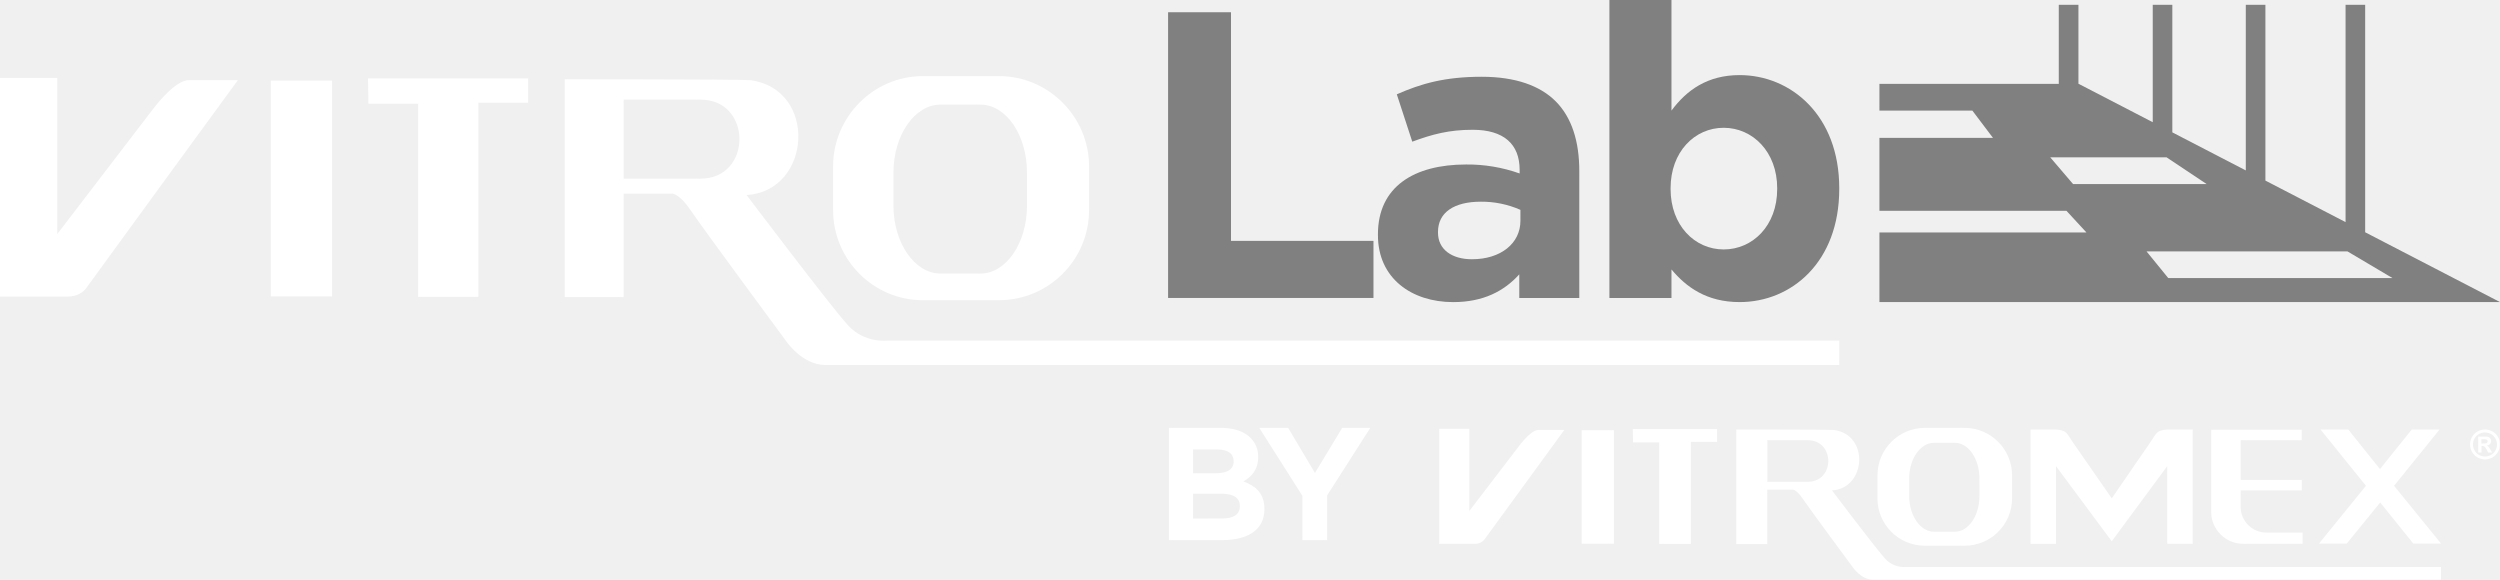
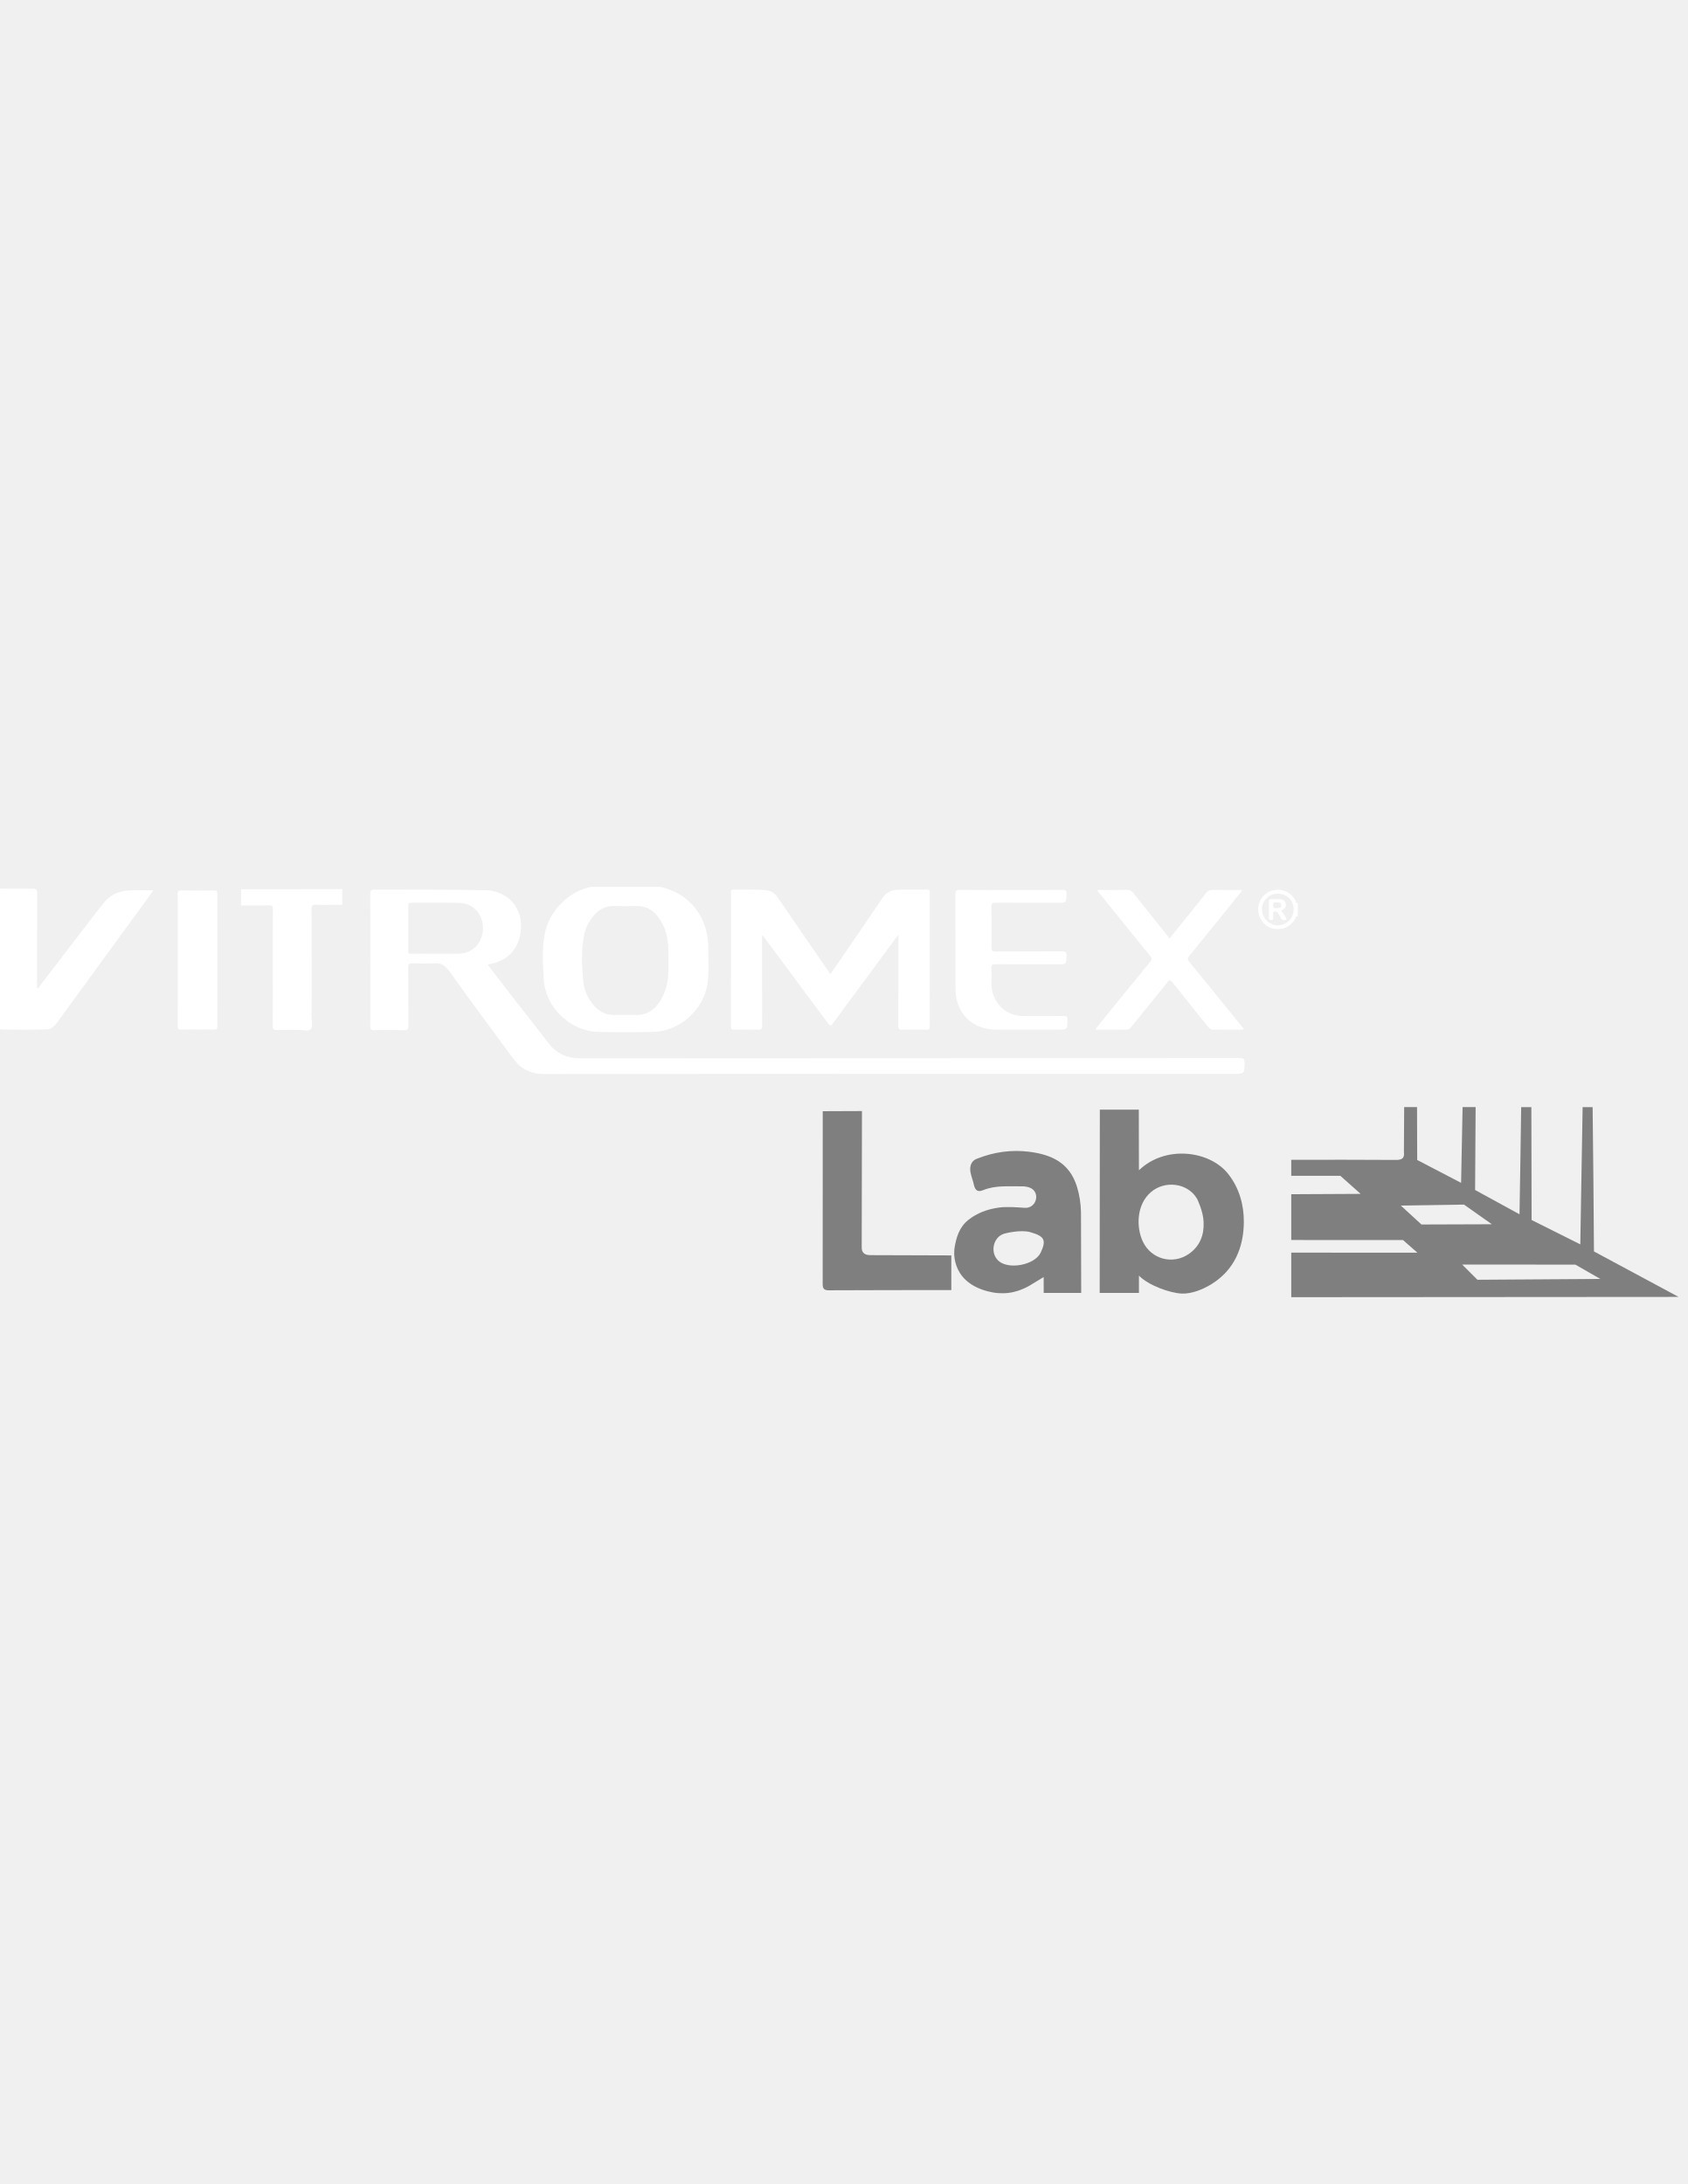
- <svg xmlns="http://www.w3.org/2000/svg" viewBox="0 0 2101.97 487.49">
-   <defs>
-     <style>.cls-1{fill:#fff;}.cls-2{fill:gray;}</style>
-   </defs>
-   <g id="Capa_2" data-name="Capa 2">
-     <g id="Capa_1-2" data-name="Capa 1">
-       <path class="cls-1" d="M0,249.38V65.54H48.13V196.82L127.58,93.08s18.7-25.68,31-25.68H200S74.92,238.62,72.72,241.91s-7.42,7.47-15.66,7.47Z" />
-       <rect class="cls-1" x="227.71" y="67.75" width="51.49" height="181.44" />
-       <polygon class="cls-1" points="309.4 65.92 309.78 87.2 351.56 87.2 351.56 249.58 402.25 249.58 402.25 86.4 444.06 86.4 444.06 65.92 309.4 65.92" />
-       <path class="cls-1" d="M474.81,66.65V249.78h49.57V162.85h41.09s5.91,0,15.64,14.53,79.81,109.33,79.81,109.33,13.41,20.17,33.18,20.17h852.32V286.39H745.56s-18.61,2.21-32.4-12.71C699,258.34,627.74,164,627.74,164c54.79-3.37,60.07-89.15,3-96.61-9.68-.74-155.92-.74-155.92-.74m49.57,17.12H589c43.62,0,43.62,66.43,0,66.43H524.38Z" />
-       <path class="cls-1" d="M839.94,64H775.82c-41.42,0-75.36,34.32-75.36,75.78v36.91c0,41.76,33.94,75.71,75.36,75.71h64.12a75.78,75.78,0,0,0,75.73-75.71V139.78c0-41.46-33.94-75.78-75.73-75.78m23.54,109c0,31.31-17.52,57-39.12,57H790.71c-21.62,0-39.5-25.73-39.5-57V145c0-31.35,17.88-57.05,39.5-57.05h33.65c21.6,0,39.12,25.7,39.12,57.05Z" />
-       <path class="cls-2" d="M982.12,10.3H1035V202.52h119.8v48H982.12Z" />
-       <path class="cls-2" d="M1158.55,197.71V197c0-40.16,30.55-58.7,74.14-58.7a130.72,130.72,0,0,1,45,7.55v-3.09c0-21.62-13.38-33.64-39.47-33.64-19.9,0-34,3.78-50.8,10l-13-39.82c20.25-8.92,40.16-14.76,71.39-14.76,28.49,0,49.09,7.55,62.14,20.6,13.72,13.73,19.9,34,19.9,58.69V250.57h-50.46v-19.9c-12.7,14.07-30.2,23.34-55.6,23.34C1187,254,1158.55,234.1,1158.55,197.71Zm119.8-12v-9.27a80.93,80.93,0,0,0-33.3-6.86c-22.32,0-36,8.92-36,25.4v.68c0,14.08,11.67,22.31,28.49,22.31C1261.87,218,1278.35,204.58,1278.35,185.7Z" />
-       <path class="cls-2" d="M1405.35,226.55v24h-52.18V0h52.18V93c12.7-17.16,30.2-29.86,57.32-29.86,42.9,0,83.75,33.64,83.75,95.08v.69c0,61.44-40.16,95.08-83.75,95.08C1434.87,254,1417.7,241.31,1405.35,226.55Zm88.89-67.62v-.69c0-30.55-20.59-50.8-45-50.8s-44.63,20.25-44.63,50.8v.69c0,30.55,20.26,50.8,44.63,50.8S1494.24,189.82,1494.24,158.93Z" />
-       <path class="cls-1" d="M982.85,359.74h43.84c10.79,0,19.29,3,24.68,8.36a21.64,21.64,0,0,1,6.48,16v.27c0,10.65-5.67,16.59-12.41,20.37,10.93,4.18,17.66,10.52,17.66,23.2v.27c0,17.27-14,25.9-35.33,25.9H982.85Zm39.38,38.17c9.18,0,15-3,15-10v-.27c0-6.2-4.86-9.71-13.63-9.71h-20.5v20Zm5.54,38c9.17,0,14.7-3.24,14.7-10.25v-.27c0-6.34-4.72-10.26-15.38-10.26h-24V436Z" />
-       <path class="cls-1" d="M1095.06,416.93l-36.28-57.19h24.28l22.53,37.9,22.93-37.9h23.6l-36.28,56.79v37.63h-20.78Z" />
-       <path class="cls-1" d="M1210.09,457.25v-96.7h25.32V429.6L1277.19,375s9.85-13.52,16.3-13.52h21.78s-65.77,90.07-66.93,91.79a9.8,9.8,0,0,1-8.24,3.94Z" />
-       <rect class="cls-1" x="1329.87" y="361.71" width="27.08" height="95.44" />
-       <polygon class="cls-1" points="1372.84 360.75 1373.04 371.94 1395.02 371.94 1395.02 457.35 1421.67 457.35 1421.67 371.52 1443.67 371.52 1443.67 360.75 1372.84 360.75" />
-       <path class="cls-1" d="M1459.84,361.13v96.33h26.08V411.73h21.61s3.11,0,8.23,7.65,42,57.5,42,57.5,7,10.61,17.45,10.61h477.14V476.72H1602.26a21.43,21.43,0,0,1-17-6.7c-7.47-8-44.93-57.68-44.93-57.68,28.82-1.78,31.59-46.9,1.57-50.83-5.1-.38-82-.38-82-.38m26.08,9h34c22.94,0,22.94,34.95,0,34.95h-34Z" />
-       <path class="cls-1" d="M1651.9,359.74h-33.73a40,40,0,0,0-39.64,39.85V419a39.82,39.82,0,0,0,39.64,39.82h33.73A39.86,39.86,0,0,0,1691.74,419V399.59a40,40,0,0,0-39.84-39.85m12.39,57.32c0,16.47-9.22,30-20.58,30H1626c-11.38,0-20.78-13.53-20.78-30V402.31c0-16.48,9.4-30,20.78-30h17.7c11.36,0,20.58,13.53,20.58,30Z" />
-       <polygon class="cls-1" points="2027.79 361.13 2001.04 394.39 1974.41 361.13 1951.07 361.13 1989.26 408.44 1949.76 457.06 1973.1 457.06 2001.25 422.48 2029.08 457.06 2052.43 457.06 2012.91 408.44 2051.14 361.13 2027.79 361.13" />
-       <path class="cls-1" d="M1883.9,403.52h51.42v8.82H1883.9V426a21.67,21.67,0,0,0,21.61,21.8H1936v9.42h-50a26.9,26.9,0,0,1-26.86-26.88V361.32h76.15v8.8H1883.9Z" />
-       <path class="cls-1" d="M1707.24,361.13h21.41c9.4.78,8.82,2.93,14.47,11.17L1775.54,419l32.15-46.71c5.7-8.24,5.07-10.39,14.48-11.17h21.39v96.12h-21.39V391.93l-46.63,63.18-46.89-63.18v65.32h-21.41Z" />
-       <path class="cls-1" d="M2089.41,361.13a12.8,12.8,0,0,1,6.2,1.61,11.69,11.69,0,0,1,4.66,4.64,12.63,12.63,0,0,1,0,12.59,12,12,0,0,1-4.65,4.65,12.7,12.7,0,0,1-12.52,0,11.73,11.73,0,0,1-4.64-4.65,12.6,12.6,0,0,1,0-12.59,11.62,11.62,0,0,1,4.66-4.64,12.82,12.82,0,0,1,6.22-1.61m0,2.47a10.3,10.3,0,0,0-5,1.29,9.31,9.31,0,0,0-3.75,3.74,10.17,10.17,0,0,0,0,10.11,9.79,9.79,0,0,0,3.73,3.77,10.24,10.24,0,0,0,10.06,0,9.72,9.72,0,0,0,3.73-3.77,10.13,10.13,0,0,0,1.35-5,10.28,10.28,0,0,0-1.36-5.07,9.48,9.48,0,0,0-3.77-3.74,10.39,10.39,0,0,0-5-1.29m-5.7,16.85V367.09h2.72c2.53,0,3.95,0,4.26,0a5.51,5.51,0,0,1,2.09.53A3.31,3.31,0,0,1,2094,369a3.63,3.63,0,0,1,.51,1.9,3.46,3.46,0,0,1-.95,2.46,4.15,4.15,0,0,1-2.64,1.28,3.83,3.83,0,0,1,.92.5,6.22,6.22,0,0,1,.92,1c.09.12.42.66,1,1.61l1.57,2.71H2092l-1.12-2.18a8.79,8.79,0,0,0-1.87-2.75,2.93,2.93,0,0,0-1.85-.56h-.71v5.49Zm2.72-7.6h1.09a12.64,12.64,0,0,0,2.92-.19,1.7,1.7,0,0,0,1.21-1.64,1.72,1.72,0,0,0-.31-1,1.9,1.9,0,0,0-.91-.62,13.42,13.42,0,0,0-2.91-.19h-1.09Z" />
-       <path class="cls-2" d="M1988.61,195.29V4.06h-16.49V186.74l-67.39-34.9V4.06h-16.49V143.29l-61.77-32V4.06H1810v98.69l-62.25-32.24h-.22V4.06H1731V70.51H1580.2V93h78.15l17.32,22.93H1580.2v61.3h157.24l16.84,18.25H1580.2V254H2102ZM1743,154.74l-19.19-22.46h97.81l33.69,22.46Zm61.77,56.62h168.94l37.9,22.46H1823.06Z" />
-     </g>
+ <svg xmlns="http://www.w3.org/2000/svg" version="1.1" id="Capa_1" x="0px" y="0px" width="612px" height="792px" viewBox="0 0 612 792" enable-background="new 0 0 612 792" xml:space="preserve">
+   <g>
+     <path fill="#FFFFFF" d="M256.814,343.698c0.046-11-6.761-19.878-17.529-22.107h-24.889c-8.361,1.643-15.418,8.903-16.928,17.338   c-0.97,5.414-0.609,10.926-0.292,16.378c0.582,9.998,9.64,18.667,19.684,18.898c6.643,0.153,13.294,0.14,19.938,0.006   c9.626-0.195,18.301-7.95,19.724-17.46C257.172,352.416,256.796,348.048,256.814,343.698 M241.203,359.19   c-0.768,2.174-1.819,4.173-3.414,5.86c-1.88,1.991-4.156,3.048-6.931,3.013c-2.709-0.033-5.42-0.038-8.129,0.001   c-2.966,0.044-5.353-1.143-7.281-3.32c-2.283-2.579-3.682-5.63-3.982-9.021c-0.496-5.599-0.808-11.229,0.367-16.797   c0.487-2.307,1.493-4.419,2.945-6.285c2.067-2.657,4.655-4.244,8.181-4.091c2.6,0.112,5.208,0.093,7.809,0.004   c3.195-0.109,5.641,1.245,7.59,3.633c2.885,3.534,3.875,7.708,3.982,12.158c0.031,1.327,0.004,2.655,0.004,4.523   C242.38,351.992,242.45,355.657,241.203,359.19" />
+     <path fill="#FFFFFF" d="M0,322.257c3.878,0.016,7.757,0.092,11.633,0.013c1.391-0.028,1.857,0.256,1.848,1.775   c-0.074,11.422-0.04,22.844-0.04,34.296c0.66,0.046,0.767-0.525,1.022-0.858c6.959-9.052,13.905-18.116,20.854-27.177   c0.517-0.674,1.063-1.326,1.574-2.006c2.925-3.896,6.156-5.435,11.689-5.49c2.242-0.022,4.525,0.055,7.037,0.055   c-0.614,0.864-1.084,1.542-1.571,2.208c-11.137,15.272-22.279,30.541-33.406,45.821c-0.952,1.307-2.097,2.355-3.749,2.404   C11.262,373.467,5.63,373.514,0,373.282V322.257z" />
+     <path fill="#FFFFFF" d="M470.578,332.462c-0.926-0.503-0.761,0.478-0.945,0.785c-1.436,2.377-3.513,3.661-6.275,3.667   c-2.694,0.006-4.81-1.181-6.179-3.525c-2.01-3.438-0.808-7.901,2.593-9.805c3.628-2.03,7.979-0.715,9.953,2.949   c0.156,0.288-0.037,1.207,0.854,0.827V332.462z M469.072,329.798c0.002-3.261-2.492-5.744-5.752-5.729   c-3.22,0.016-5.787,2.616-5.728,5.802c0.058,3.111,2.624,5.67,5.717,5.701C466.484,335.604,469.071,333.013,469.072,329.798" />
+     <path fill="#FFFFFF" d="M176.87,349.799c3.029,3.976,5.923,7.829,8.876,11.637c4.363,5.625,8.825,11.174,13.134,16.839   c2.978,3.913,6.761,5.508,11.693,5.504c79.642-0.072,159.285-0.046,238.926-0.088c1.535-0.001,1.817,0.479,1.787,1.866   c-0.085,3.856-0.026,3.857-3.919,3.857c-83.418,0-166.834-0.02-250.251,0.052c-4.786,0.004-8.289-1.867-11.002-5.551   c-7.558-10.265-15.22-20.452-22.55-30.883c-0.427-0.608-0.894-1.189-1.376-1.755c-1.12-1.313-2.424-2.053-4.287-1.948   c-2.756,0.154-5.529,0.098-8.291,0.013c-1.206-0.037-1.608,0.236-1.595,1.538c0.072,7.015-0.002,14.03,0.065,21.044   c0.013,1.309-0.297,1.706-1.645,1.668c-3.612-0.1-7.229-0.074-10.844-0.01c-1.057,0.019-1.324-0.296-1.322-1.334   c0.032-16.103,0.036-32.205-0.006-48.308c-0.003-1.201,0.434-1.352,1.469-1.346c13.398,0.071,26.796-0.033,40.192,0.226   c8.38,0.162,14.007,6.721,12.873,15.049c-0.881,6.473-4.713,10.511-11.166,11.767C177.446,349.673,177.261,349.716,176.87,349.799    M157.961,345.856c2.765,0,5.53,0.034,8.293-0.008c5.138-0.077,8.805-3.867,8.864-9.108c0.059-5.235-3.526-9.216-8.646-9.322   c-5.793-0.12-11.589-0.016-17.384-0.056c-0.872-0.006-1.058,0.302-1.054,1.104c0.029,5.42,0.036,10.841-0.006,16.261   c-0.006,0.914,0.26,1.168,1.161,1.152C152.112,345.826,155.037,345.86,157.961,345.856" />
+     <path fill="#FFFFFF" d="M301.079,353.23c0.495-0.694,0.834-1.158,1.16-1.632c5.972-8.711,11.979-17.398,17.882-26.155   c1.437-2.13,3.447-2.738,5.735-2.797c3.401-0.088,6.807,0.024,10.207-0.052c1.408-0.032,1.036,0.888,1.037,1.597   c0.013,13.393,0.009,26.786,0.009,40.177c0,2.604-0.046,5.209,0.022,7.812c0.026,1.004-0.305,1.264-1.271,1.245   c-2.922-0.058-5.85-0.083-8.771,0.009c-1.198,0.038-1.354-0.416-1.352-1.458c0.037-10.364,0.022-20.727,0.022-31.091v-1.951   c-3.622,4.905-6.977,9.453-10.336,13.999c-4.448,6.021-8.923,12.025-13.326,18.079c-0.761,1.046-1.094,1.16-1.921,0.038   c-7.591-10.302-15.238-20.562-22.876-30.831c-0.236-0.318-0.364-0.757-0.978-0.904v1.574c0,10.311-0.03,20.62,0.036,30.931   c0.008,1.365-0.367,1.667-1.666,1.616c-2.761-0.106-5.529-0.066-8.292-0.013c-0.962,0.019-1.37-0.13-1.367-1.26   c0.042-16.104,0.026-32.206,0.04-48.309c0-0.502-0.307-1.267,0.708-1.238c3.981,0.116,7.968-0.209,11.948,0.195   c2.031,0.207,3.352,1.291,4.468,2.926C288.417,334.858,294.69,343.941,301.079,353.23" />
+     <path fill="#FFFFFF" d="M424.106,340.309c4.433-5.515,8.773-10.884,13.067-16.291c0.714-0.9,1.427-1.353,2.647-1.317   c3.446,0.1,6.896,0.035,10.361,0.035c0.159,0.651-0.352,0.896-0.62,1.229c-6.095,7.575-12.181,15.157-18.338,22.681   c-0.747,0.915-0.64,1.375,0.043,2.207c6.398,7.807,12.748,15.653,19.111,23.489c0.195,0.239,0.377,0.488,0.665,0.86   c-0.851,0.34-1.635,0.188-2.387,0.194c-2.818,0.021-5.637-0.029-8.454,0.029c-0.944,0.02-1.546-0.282-2.137-1.024   c-4.265-5.364-8.603-10.671-12.853-16.047c-0.779-0.986-1.135-1.119-1.986-0.05c-4.306,5.4-8.714,10.719-13.041,16.103   c-0.596,0.742-1.2,1.03-2.139,1.018c-3.56-0.05-7.12-0.02-10.778-0.02c0.158-0.745,0.678-1.142,1.056-1.606   c6.19-7.634,12.38-15.27,18.614-22.869c0.724-0.881,0.817-1.414,0.035-2.37c-6.39-7.811-12.707-15.677-19.062-23.544   c0.481-0.508,1.037-0.262,1.518-0.266c3.03-0.028,6.062,0.039,9.092-0.042c1.138-0.03,1.818,0.372,2.511,1.25   C415.307,329.378,419.646,334.746,424.106,340.309" />
+     <path fill="#FFFFFF" d="M366.735,322.736c6.166,0,12.331,0.037,18.496-0.032c1.217-0.014,1.5,0.316,1.473,1.497   c-0.074,3.177-0.014,3.178-3.236,3.178c-7.494,0-14.988,0.027-22.482-0.028c-1.16-0.009-1.52,0.228-1.499,1.457   c0.08,4.887,0.071,9.776,0.005,14.663c-0.017,1.202,0.238,1.593,1.532,1.581c7.972-0.066,15.945-0.003,23.917-0.063   c1.323-0.01,1.846,0.191,1.775,1.69c-0.14,3.005-0.038,3.01-3.095,3.01c-7.547,0-15.095,0.026-22.642-0.028   c-1.155-0.009-1.578,0.213-1.487,1.452c0.202,2.747-0.3,5.534,0.296,8.259c1.183,5.407,5.648,9.04,11.167,9.089   c4.942,0.044,9.886,0.032,14.829-0.01c0.919-0.009,1.27,0.138,1.27,1.185c0.002,3.771,0.051,3.771-3.775,3.771   c-7.334,0-14.669,0.015-22.004-0.005c-8.804-0.024-14.817-6.032-14.824-14.796c-0.008-11.423,0.024-22.845-0.036-34.268   c-0.007-1.35,0.355-1.65,1.666-1.635C354.297,322.777,360.517,322.736,366.735,322.736" />
+     <path fill="#FFFFFF" d="M87.4,322.458v5.897c3.028-0.051,7.024,0.039,10.05-0.049c1.167-0.034,1.506,0.234,1.495,1.458   c-0.066,7.064-0.033,14.131-0.033,21.195c0,6.959,0.034,13.918-0.031,20.877c-0.011,1.274,0.221,1.759,1.616,1.689   c2.545-0.126,5.102,0,7.651-0.049c1.579-0.031,3.681,0.686,4.58-0.308c0.779-0.86,0.251-2.929,0.252-4.464   c0.008-13.016,0.023-26.029-0.025-39.045c-0.004-1.263,0.323-1.643,1.583-1.576c2.014,0.107,7.538,0.029,9.557,0.029v-5.688   C113.732,322.476,97.763,322.449,87.4,322.458" />
+     <path fill="#FFFFFF" d="M78.802,348.079c0,7.967-0.024,15.933,0.027,23.899c0.007,1.11-0.265,1.412-1.387,1.391   c-3.877-0.075-7.757-0.057-11.635-0.011c-0.962,0.012-1.369-0.13-1.367-1.263c0.042-15.986,0.039-31.972,0.007-47.957   c-0.002-0.987,0.258-1.25,1.241-1.236c3.984,0.057,7.97,0.067,11.954-0.005c1.069-0.019,1.181,0.387,1.177,1.284   C78.789,332.146,78.802,340.113,78.802,348.079" />
+     <path fill="#FFFFFF" d="M466.552,333.477c-1.232,0.429-1.952,0.076-2.346-1.018c-0.124-0.342-0.353-0.65-0.55-0.963   c-0.386-0.618-0.922-1.179-1.67-0.919c-0.712,0.246-0.206,1.009-0.328,1.526c-0.058,0.252-0.022,0.529-0.008,0.793   c0.03,0.515-0.136,0.768-0.717,0.76c-0.598-0.007-0.861-0.186-0.854-0.819c0.025-2.016,0.022-4.031,0-6.047   c-0.006-0.552,0.202-0.756,0.741-0.741c0.848,0.023,1.698,0.017,2.547,0.005c1.222-0.018,2.381,0.084,2.782,1.532   c0.315,1.142-0.092,1.833-1.598,2.76C465.386,331.23,465.992,332.257,466.552,333.477 M462.433,329.332   c1.058-0.118,2.103,0.149,2.113-1.029c0.013-1.316-1.145-0.905-1.903-1.046c-0.897-0.166-0.986,0.317-1.021,1.069   C461.579,329.246,461.982,329.42,462.433,329.332" />
+     <path fill="#7F7F7F" d="M577.961,453.82c-0.084-16.709-0.306-35.627-0.484-52.338h-3.628c-0.276,16.33-0.552,32.656-0.842,49.771   l-17.659-8.834l-0.088-40.938h-3.689c-0.193,11.596-0.37,27.271-0.606,38.865l-16.104-8.809l0.19-30.057h-4.725   c-0.181,8.166-0.363,19.301-0.544,27.465l-15.915-8.291l-0.063-19.174h-4.663l-0.089,16.199c0.279,2.281-0.617,2.977-2.901,2.955   c-11.565-0.1-26.381-0.053-37.947-0.043v5.811c4.834-0.006,17.803-0.006,17.803-0.006l7.345,6.547l-25.147,0.127v16.604   l40.521,0.021l5.229,4.584l-45.75-0.029v16.158l140.432-0.1L577.961,453.82z M507.925,437.18l22.903-0.35l10.117,7.131   l-25.532,0.088L507.925,437.18z M530.175,458.576l41.041,0.02l9.051,5.195l-44.567,0.297L530.175,458.576z" />
+     <path fill="#7F7F7F" d="M445.395,425.789c-6.754-8.639-22.912-10.602-32.426-1.404l-0.048-21.979h-14.127   c-0.021,22.385-0.044,44.072-0.054,66.459h14.229v-6.279c3.432,3.537,11.236,6.338,15.547,6.51   c3.565,0.143,7.617-1.484,10.773-3.432c8.24-5.084,11.68-13.277,11.718-22.584C451.032,436.922,449.352,430.85,445.395,425.789    M431.156,454.658c-5.79,4.082-13.7,2.094-16.79-4.459c-2.375-5.039-2.379-13.295,2.927-17.873   c5.083-4.387,13.392-3.395,16.771,2.426c0,0,2.243,4.529,2.349,8.332C436.663,447.855,435.053,451.914,431.156,454.658" />
+     <path fill="#7F7F7F" d="M315.623,455.162c-1.98,0.006-3.225-0.801-3.171-2.83l0.087-49.422l-14.219,0.057   c-0.005,19.873,0.007,42.885-0.023,62.758c-0.003,1.566,0.565,2.188,2.137,2.184c14.296-0.025,30.212-0.117,44.506-0.09v-12.561   L315.623,455.162z" />
+     <path fill="#7F7F7F" d="M392.036,468.865l-0.077-29.338c-0.07-3.053-0.546-6.193-1.438-9.111   c-2.697-8.826-9.335-11.721-17.283-12.736c-6.462-0.822-12.849,0.037-19.222,2.596c-1.897,0.76-2.508,2.83-2.117,4.838   c0.367,1.887,0.89,2.934,1.19,4.389c0.539,2.596,1.793,2.732,3.394,2.088c4.662-1.871,9.21-1.285,13.836-1.385   c1.07-0.023,2.047,0.121,2.912,0.42c4.195,1.443,2.742,7.682-1.685,7.375c-0.031-0.002-0.062-0.002-0.094-0.006   c-3.126-0.191-6.305-0.508-9.41-0.061c-4.021,0.58-7.734,1.92-10.93,4.457c-3.266,2.594-4.37,6.283-5.001,10.127   c0,0-2.208,11.98,11.915,15.734c5.375,1.428,10.248,0.762,14.997-1.869c0.14-0.078,5.406-3.275,5.406-3.275l0.005,5.752   L392.036,468.865z M377.358,454.219c-2.146,4.557-11.759,6.373-15.409,2.914c-3.071-2.91-1.846-8.609,2.213-9.77   c0,0,5.796-1.596,9.509-0.514C378.573,448.279,379.538,449.592,377.358,454.219" />
  </g>
</svg>
